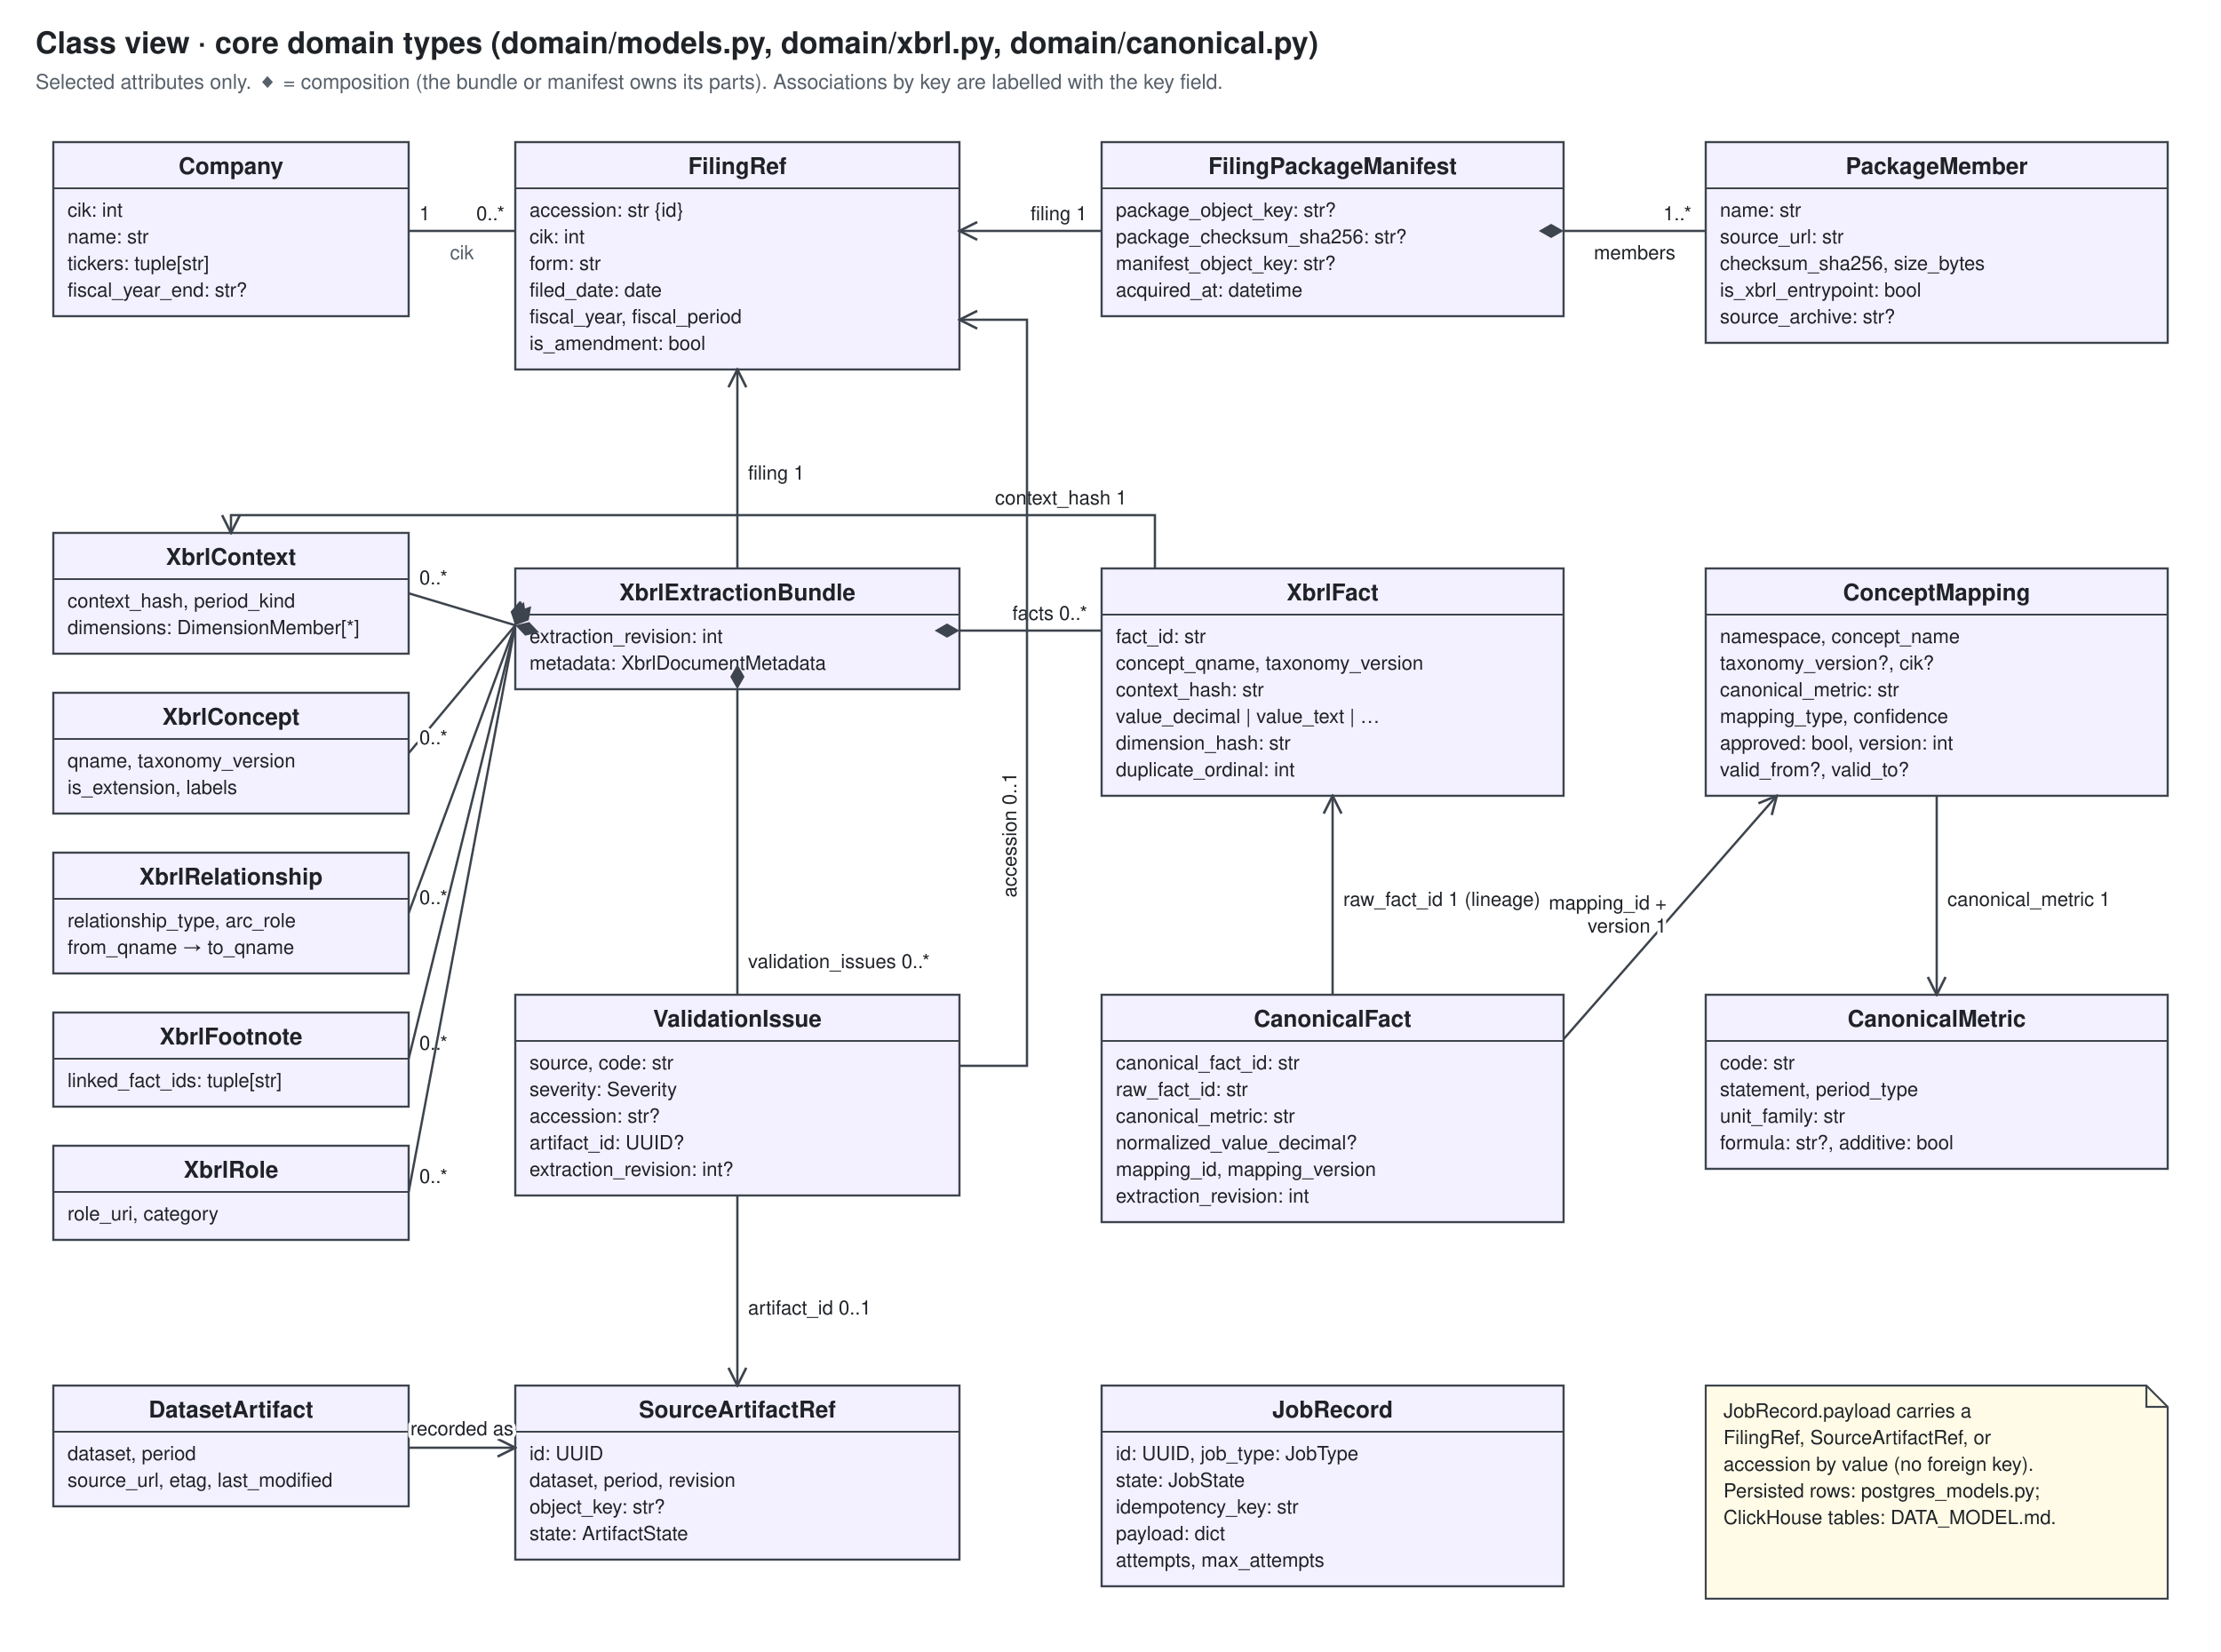
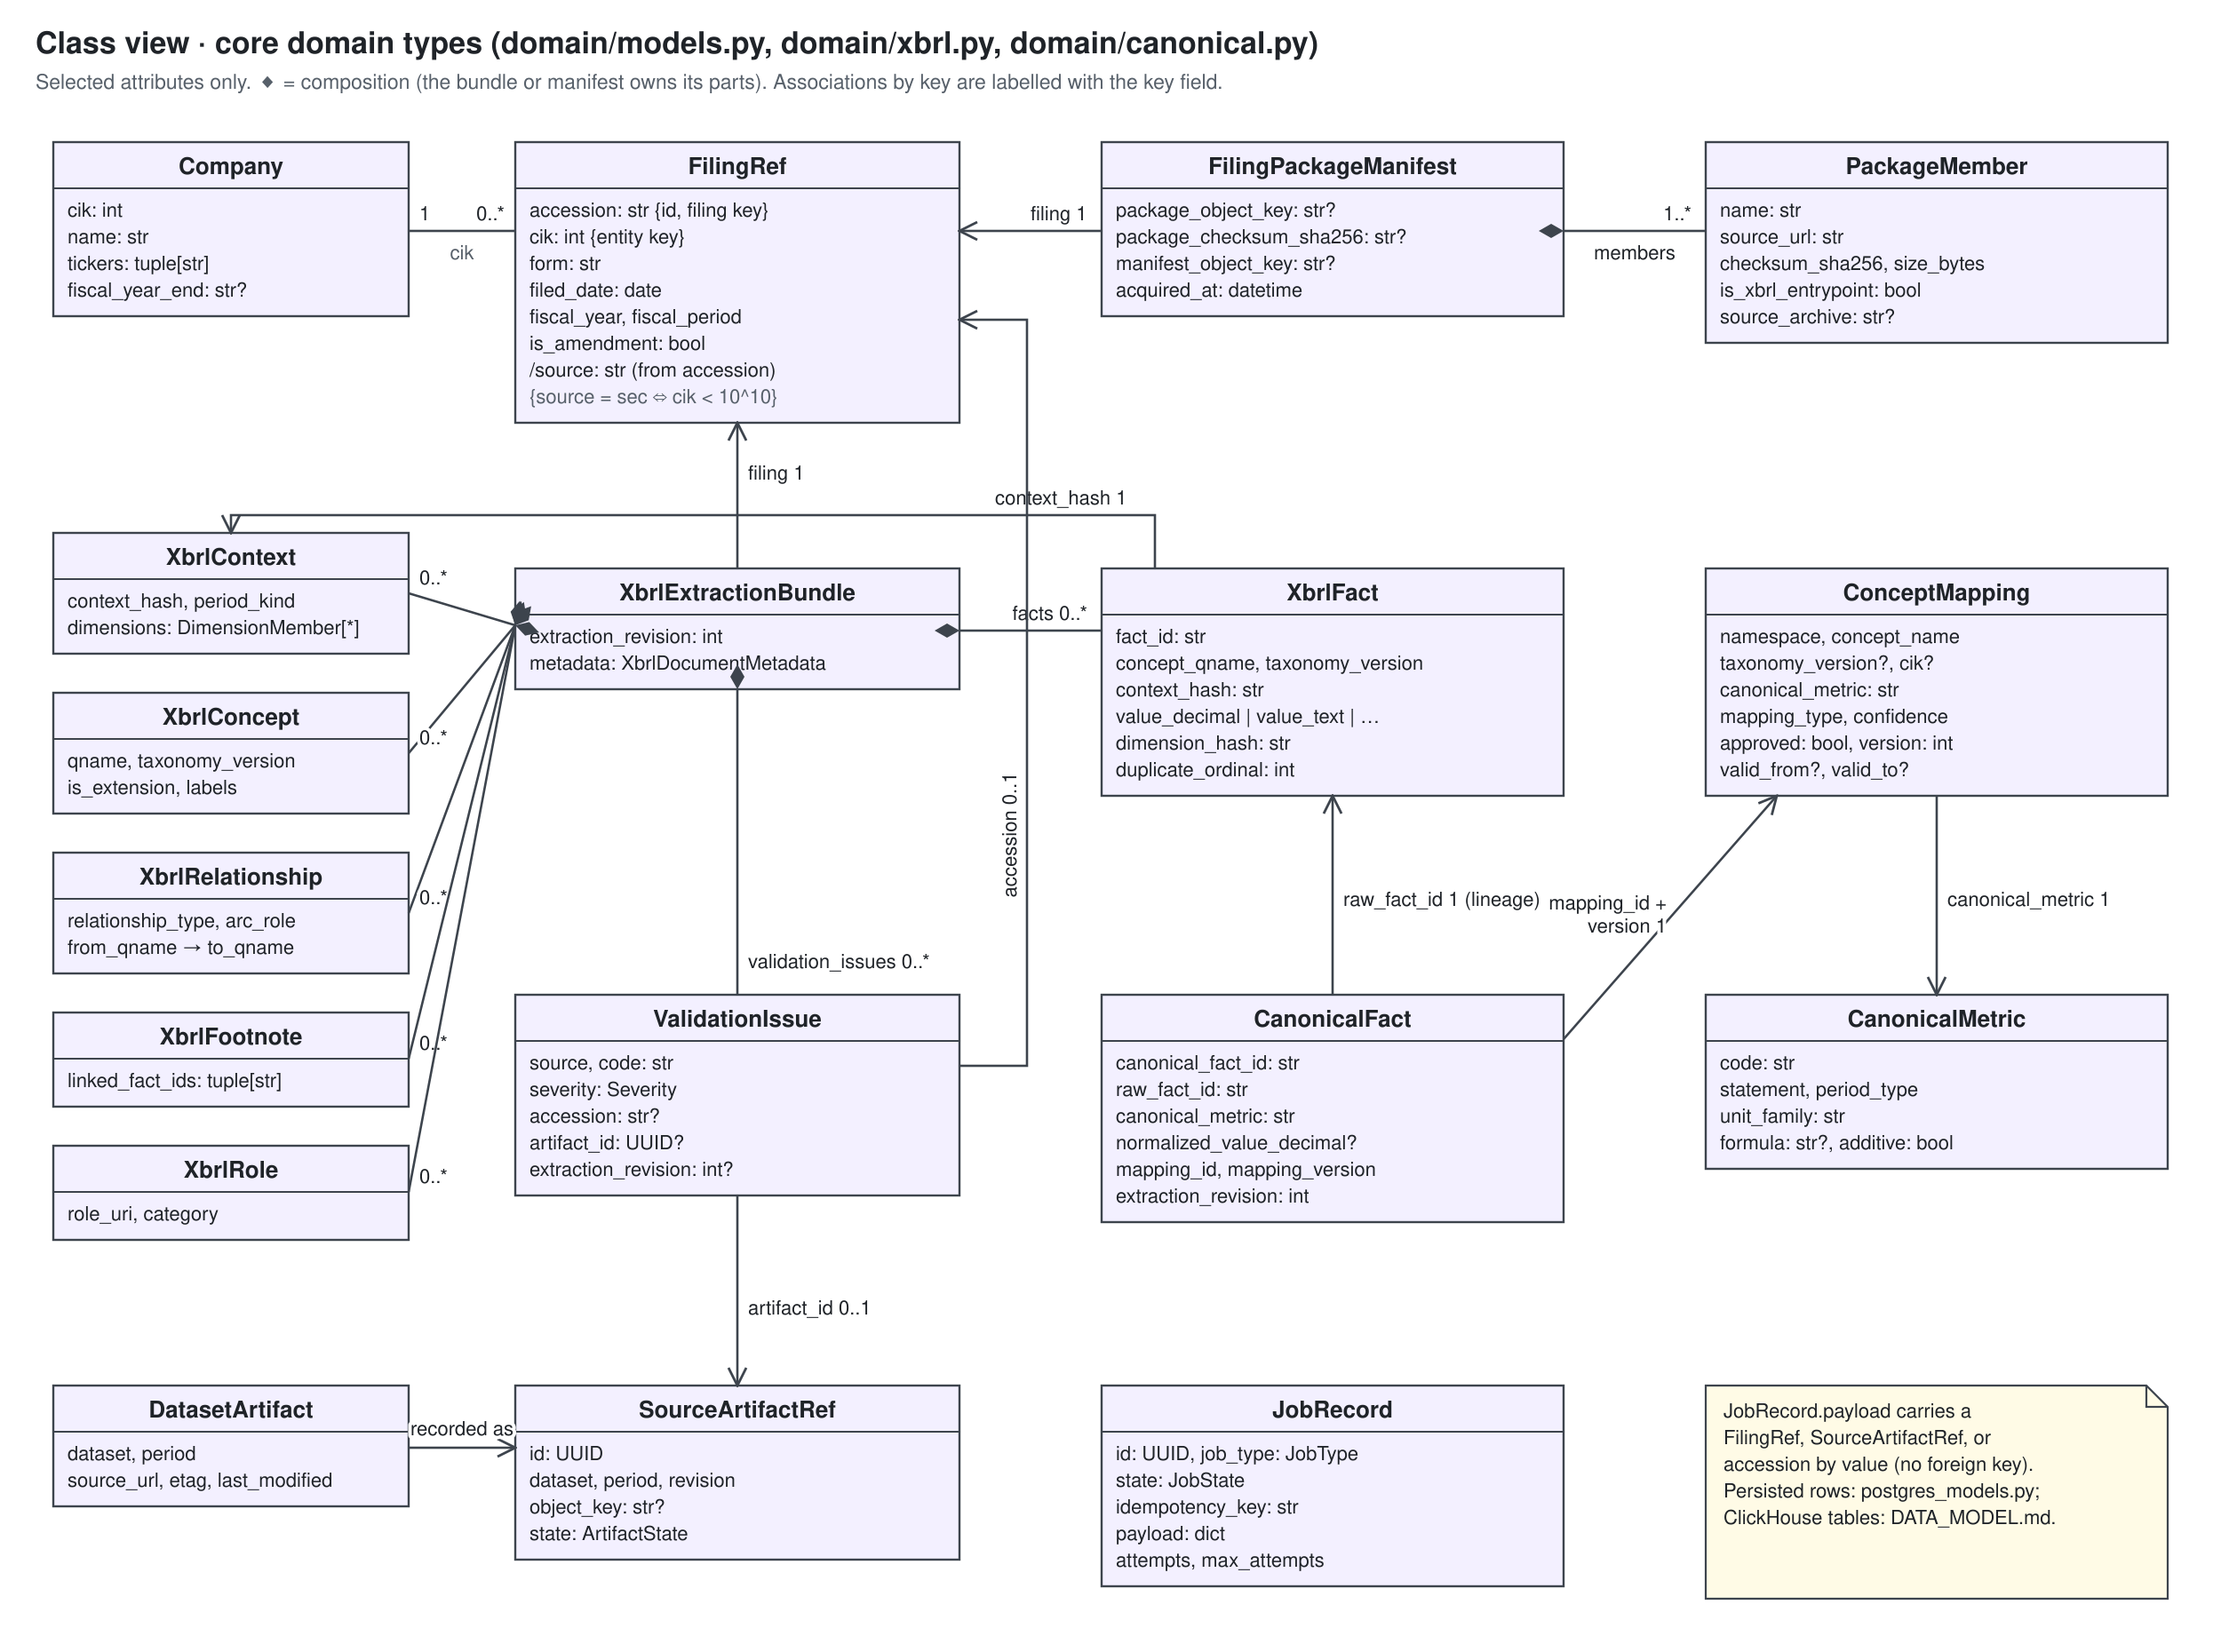
<svg xmlns="http://www.w3.org/2000/svg" viewBox="0 0 1250 930" width="1250" height="930" role="img" aria-labelledby="t d">
  <defs>
    <marker id="open" viewBox="0 0 12 12" refX="11" refY="6" markerWidth="12" markerHeight="12" markerUnits="userSpaceOnUse" orient="auto-start-reverse">
      <path d="M1,1 L11,6 L1,11" fill="none" stroke="#3d444d" stroke-width="1.4" />
    </marker>
    <marker id="filled" viewBox="0 0 12 12" refX="11" refY="6" markerWidth="11" markerHeight="11" markerUnits="userSpaceOnUse" orient="auto-start-reverse">
      <path d="M1,1 L11,6 L1,11 Z" fill="#3d444d" />
    </marker>
    <marker id="diamond" viewBox="0 0 16 10" refX="1" refY="5" markerWidth="16" markerHeight="10" markerUnits="userSpaceOnUse" orient="auto-start-reverse">
      <path d="M1,5 L8,1 L15,5 L8,9 Z" fill="#3d444d" />
    </marker>
  </defs>
  <style>
text { font-family: -apple-system, 'Segoe UI', Helvetica, Arial, sans-serif; fill: #1f2328; }
.m { fill: #57606a; }
.halo { paint-order: stroke; stroke: #ffffff; stroke-width: 4px; stroke-linejoin: round; }
</style>
  <rect width="1250" height="930" fill="#ffffff" />
  <text x="20" y="30" font-size="17" text-anchor="start" font-weight="600">Class view · core domain types (domain/models.py, domain/xbrl.py, domain/canonical.py)</text>
  <text x="20" y="50" font-size="11.5" text-anchor="start" class="m">Selected attributes only. ◆ = composition (the bundle or manifest owns its parts). Associations by key are labelled with the key field.</text>
  <rect x="30" y="80" width="200" height="98" rx="0" fill="#f3f0ff" stroke="#3d444d" stroke-width="1.2" />
  <text x="130.0" y="98" font-size="13" text-anchor="middle" font-weight="600">Company</text>
  <path d="M30,106 L230,106" stroke="#3d444d" stroke-width="1" />
  <text x="38" y="122" font-size="11" text-anchor="start">cik: int</text>
  <text x="38" y="137" font-size="11" text-anchor="start">name: str</text>
  <text x="38" y="152" font-size="11" text-anchor="start">tickers: tuple[str]</text>
  <text x="38" y="167" font-size="11" text-anchor="start">fiscal_year_end: str?</text>
-   <rect x="290" y="80" width="250" height="128" rx="0" fill="#f3f0ff" stroke="#3d444d" stroke-width="1.2" />
+   <rect x="290" y="80" width="250" height="158" rx="0" fill="#f3f0ff" stroke="#3d444d" stroke-width="1.2" />
  <text x="415.0" y="98" font-size="13" text-anchor="middle" font-weight="600">FilingRef</text>
  <path d="M290,106 L540,106" stroke="#3d444d" stroke-width="1" />
-   <text x="298" y="122" font-size="11" text-anchor="start">accession: str  {id}</text>
-   <text x="298" y="137" font-size="11" text-anchor="start">cik: int</text>
+   <text x="298" y="122" font-size="11" text-anchor="start">accession: str  {id, filing key}</text>
+   <text x="298" y="137" font-size="11" text-anchor="start">cik: int  {entity key}</text>
  <text x="298" y="152" font-size="11" text-anchor="start">form: str</text>
  <text x="298" y="167" font-size="11" text-anchor="start">filed_date: date</text>
  <text x="298" y="182" font-size="11" text-anchor="start">fiscal_year, fiscal_period</text>
  <text x="298" y="197" font-size="11" text-anchor="start">is_amendment: bool</text>
+   <text x="298" y="212" font-size="11" text-anchor="start">/source: str  (from accession)</text>
+   <text x="298" y="227" font-size="11" text-anchor="start" class="m">{source = sec ⇔ cik &lt; 10^10}</text>
  <rect x="620" y="80" width="260" height="98" rx="0" fill="#f3f0ff" stroke="#3d444d" stroke-width="1.2" />
  <text x="750.0" y="98" font-size="13" text-anchor="middle" font-weight="600">FilingPackageManifest</text>
  <path d="M620,106 L880,106" stroke="#3d444d" stroke-width="1" />
  <text x="628" y="122" font-size="11" text-anchor="start">package_object_key: str?</text>
  <text x="628" y="137" font-size="11" text-anchor="start">package_checksum_sha256: str?</text>
  <text x="628" y="152" font-size="11" text-anchor="start">manifest_object_key: str?</text>
  <text x="628" y="167" font-size="11" text-anchor="start">acquired_at: datetime</text>
  <rect x="960" y="80" width="260" height="113" rx="0" fill="#f3f0ff" stroke="#3d444d" stroke-width="1.2" />
  <text x="1090.0" y="98" font-size="13" text-anchor="middle" font-weight="600">PackageMember</text>
  <path d="M960,106 L1220,106" stroke="#3d444d" stroke-width="1" />
  <text x="968" y="122" font-size="11" text-anchor="start">name: str</text>
  <text x="968" y="137" font-size="11" text-anchor="start">source_url: str</text>
  <text x="968" y="152" font-size="11" text-anchor="start">checksum_sha256, size_bytes</text>
  <text x="968" y="167" font-size="11" text-anchor="start">is_xbrl_entrypoint: bool</text>
  <text x="968" y="182" font-size="11" text-anchor="start">source_archive: str?</text>
  <rect x="30" y="300" width="200" height="68" rx="0" fill="#f3f0ff" stroke="#3d444d" stroke-width="1.2" />
  <text x="130.0" y="318" font-size="13" text-anchor="middle" font-weight="600">XbrlContext</text>
  <path d="M30,326 L230,326" stroke="#3d444d" stroke-width="1" />
  <text x="38" y="342" font-size="11" text-anchor="start">context_hash, period_kind</text>
  <text x="38" y="357" font-size="11" text-anchor="start">dimensions: DimensionMember[*]</text>
  <rect x="30" y="390" width="200" height="68" rx="0" fill="#f3f0ff" stroke="#3d444d" stroke-width="1.2" />
  <text x="130.0" y="408" font-size="13" text-anchor="middle" font-weight="600">XbrlConcept</text>
  <path d="M30,416 L230,416" stroke="#3d444d" stroke-width="1" />
  <text x="38" y="432" font-size="11" text-anchor="start">qname, taxonomy_version</text>
  <text x="38" y="447" font-size="11" text-anchor="start">is_extension, labels</text>
  <rect x="30" y="480" width="200" height="68" rx="0" fill="#f3f0ff" stroke="#3d444d" stroke-width="1.2" />
  <text x="130.0" y="498" font-size="13" text-anchor="middle" font-weight="600">XbrlRelationship</text>
  <path d="M30,506 L230,506" stroke="#3d444d" stroke-width="1" />
  <text x="38" y="522" font-size="11" text-anchor="start">relationship_type, arc_role</text>
  <text x="38" y="537" font-size="11" text-anchor="start">from_qname → to_qname</text>
  <rect x="30" y="570" width="200" height="53" rx="0" fill="#f3f0ff" stroke="#3d444d" stroke-width="1.2" />
  <text x="130.0" y="588" font-size="13" text-anchor="middle" font-weight="600">XbrlFootnote</text>
  <path d="M30,596 L230,596" stroke="#3d444d" stroke-width="1" />
  <text x="38" y="612" font-size="11" text-anchor="start">linked_fact_ids: tuple[str]</text>
  <rect x="30" y="645" width="200" height="53" rx="0" fill="#f3f0ff" stroke="#3d444d" stroke-width="1.2" />
  <text x="130.0" y="663" font-size="13" text-anchor="middle" font-weight="600">XbrlRole</text>
  <path d="M30,671 L230,671" stroke="#3d444d" stroke-width="1" />
  <text x="38" y="687" font-size="11" text-anchor="start">role_uri, category</text>
  <rect x="290" y="320" width="250" height="68" rx="0" fill="#f3f0ff" stroke="#3d444d" stroke-width="1.2" />
  <text x="415.0" y="338" font-size="13" text-anchor="middle" font-weight="600">XbrlExtractionBundle</text>
  <path d="M290,346 L540,346" stroke="#3d444d" stroke-width="1" />
  <text x="298" y="362" font-size="11" text-anchor="start">extraction_revision: int</text>
  <text x="298" y="377" font-size="11" text-anchor="start">metadata: XbrlDocumentMetadata</text>
  <rect x="620" y="320" width="260" height="128" rx="0" fill="#f3f0ff" stroke="#3d444d" stroke-width="1.2" />
  <text x="750.0" y="338" font-size="13" text-anchor="middle" font-weight="600">XbrlFact</text>
  <path d="M620,346 L880,346" stroke="#3d444d" stroke-width="1" />
  <text x="628" y="362" font-size="11" text-anchor="start">fact_id: str</text>
  <text x="628" y="377" font-size="11" text-anchor="start">concept_qname, taxonomy_version</text>
  <text x="628" y="392" font-size="11" text-anchor="start">context_hash: str</text>
  <text x="628" y="407" font-size="11" text-anchor="start">value_decimal | value_text | …</text>
  <text x="628" y="422" font-size="11" text-anchor="start">dimension_hash: str</text>
  <text x="628" y="437" font-size="11" text-anchor="start">duplicate_ordinal: int</text>
  <rect x="960" y="320" width="260" height="128" rx="0" fill="#f3f0ff" stroke="#3d444d" stroke-width="1.2" />
  <text x="1090.0" y="338" font-size="13" text-anchor="middle" font-weight="600">ConceptMapping</text>
  <path d="M960,346 L1220,346" stroke="#3d444d" stroke-width="1" />
  <text x="968" y="362" font-size="11" text-anchor="start">namespace, concept_name</text>
  <text x="968" y="377" font-size="11" text-anchor="start">taxonomy_version?, cik?</text>
  <text x="968" y="392" font-size="11" text-anchor="start">canonical_metric: str</text>
  <text x="968" y="407" font-size="11" text-anchor="start">mapping_type, confidence</text>
  <text x="968" y="422" font-size="11" text-anchor="start">approved: bool, version: int</text>
  <text x="968" y="437" font-size="11" text-anchor="start">valid_from?, valid_to?</text>
  <rect x="290" y="560" width="250" height="113" rx="0" fill="#f3f0ff" stroke="#3d444d" stroke-width="1.2" />
  <text x="415.0" y="578" font-size="13" text-anchor="middle" font-weight="600">ValidationIssue</text>
  <path d="M290,586 L540,586" stroke="#3d444d" stroke-width="1" />
  <text x="298" y="602" font-size="11" text-anchor="start">source, code: str</text>
  <text x="298" y="617" font-size="11" text-anchor="start">severity: Severity</text>
  <text x="298" y="632" font-size="11" text-anchor="start">accession: str?</text>
  <text x="298" y="647" font-size="11" text-anchor="start">artifact_id: UUID?</text>
  <text x="298" y="662" font-size="11" text-anchor="start">extraction_revision: int?</text>
  <rect x="620" y="560" width="260" height="128" rx="0" fill="#f3f0ff" stroke="#3d444d" stroke-width="1.2" />
  <text x="750.0" y="578" font-size="13" text-anchor="middle" font-weight="600">CanonicalFact</text>
  <path d="M620,586 L880,586" stroke="#3d444d" stroke-width="1" />
  <text x="628" y="602" font-size="11" text-anchor="start">canonical_fact_id: str</text>
  <text x="628" y="617" font-size="11" text-anchor="start">raw_fact_id: str</text>
  <text x="628" y="632" font-size="11" text-anchor="start">canonical_metric: str</text>
  <text x="628" y="647" font-size="11" text-anchor="start">normalized_value_decimal?</text>
  <text x="628" y="662" font-size="11" text-anchor="start">mapping_id, mapping_version</text>
  <text x="628" y="677" font-size="11" text-anchor="start">extraction_revision: int</text>
  <rect x="960" y="560" width="260" height="98" rx="0" fill="#f3f0ff" stroke="#3d444d" stroke-width="1.2" />
  <text x="1090.0" y="578" font-size="13" text-anchor="middle" font-weight="600">CanonicalMetric</text>
  <path d="M960,586 L1220,586" stroke="#3d444d" stroke-width="1" />
  <text x="968" y="602" font-size="11" text-anchor="start">code: str</text>
  <text x="968" y="617" font-size="11" text-anchor="start">statement, period_type</text>
  <text x="968" y="632" font-size="11" text-anchor="start">unit_family: str</text>
  <text x="968" y="647" font-size="11" text-anchor="start">formula: str?, additive: bool</text>
  <rect x="30" y="780" width="200" height="68" rx="0" fill="#f3f0ff" stroke="#3d444d" stroke-width="1.2" />
  <text x="130.0" y="798" font-size="13" text-anchor="middle" font-weight="600">DatasetArtifact</text>
  <path d="M30,806 L230,806" stroke="#3d444d" stroke-width="1" />
  <text x="38" y="822" font-size="11" text-anchor="start">dataset, period</text>
  <text x="38" y="837" font-size="11" text-anchor="start">source_url, etag, last_modified</text>
  <rect x="290" y="780" width="250" height="98" rx="0" fill="#f3f0ff" stroke="#3d444d" stroke-width="1.2" />
  <text x="415.0" y="798" font-size="13" text-anchor="middle" font-weight="600">SourceArtifactRef</text>
  <path d="M290,806 L540,806" stroke="#3d444d" stroke-width="1" />
  <text x="298" y="822" font-size="11" text-anchor="start">id: UUID</text>
  <text x="298" y="837" font-size="11" text-anchor="start">dataset, period, revision</text>
  <text x="298" y="852" font-size="11" text-anchor="start">object_key: str?</text>
  <text x="298" y="867" font-size="11" text-anchor="start">state: ArtifactState</text>
  <rect x="620" y="780" width="260" height="113" rx="0" fill="#f3f0ff" stroke="#3d444d" stroke-width="1.2" />
  <text x="750.0" y="798" font-size="13" text-anchor="middle" font-weight="600">JobRecord</text>
  <path d="M620,806 L880,806" stroke="#3d444d" stroke-width="1" />
  <text x="628" y="822" font-size="11" text-anchor="start">id: UUID, job_type: JobType</text>
  <text x="628" y="837" font-size="11" text-anchor="start">state: JobState</text>
  <text x="628" y="852" font-size="11" text-anchor="start">idempotency_key: str</text>
  <text x="628" y="867" font-size="11" text-anchor="start">payload: dict</text>
  <text x="628" y="882" font-size="11" text-anchor="start">attempts, max_attempts</text>
  <path d="M960,780 L1208,780 L1220,792 L1220,900 L960,900 Z" fill="#fffbe6" stroke="#3d444d" stroke-width="1.1" />
  <path d="M1208,780 L1208,792 L1220,792" fill="none" stroke="#3d444d" stroke-width="1.1" />
  <text x="970" y="798" font-size="11" text-anchor="start">JobRecord.payload carries a</text>
  <text x="970" y="813" font-size="11" text-anchor="start">FilingRef, SourceArtifactRef, or</text>
  <text x="970" y="828" font-size="11" text-anchor="start">accession by value (no foreign key).</text>
  <text x="970" y="843" font-size="11" text-anchor="start">Persisted rows: postgres_models.py;</text>
  <text x="970" y="858" font-size="11" text-anchor="start">ClickHouse tables: DATA_MODEL.md.</text>
  <path d="M230,130 L290,130" fill="none" stroke="#3d444d" stroke-width="1.3" />
  <text x="236" y="124" font-size="11" text-anchor="start" class="halo">1</text>
  <text x="284" y="124" font-size="11" text-anchor="end" class="halo">0..*</text>
  <text x="260" y="146" font-size="11" text-anchor="middle" class="m">cik</text>
  <path d="M620,130 L540,130" fill="none" stroke="#3d444d" stroke-width="1.3" marker-end="url(#open)" />
  <text x="580" y="124" font-size="11" text-anchor="start" class="halo">filing 1</text>
  <path d="M880,130 L960,130" fill="none" stroke="#3d444d" stroke-width="1.3" marker-start="url(#diamond)" />
  <text x="952" y="124" font-size="11" text-anchor="end" class="halo">1..*</text>
  <text x="920" y="146" font-size="11" text-anchor="middle" class="halo">members</text>
-   <path d="M415,320 L415,208" fill="none" stroke="#3d444d" stroke-width="1.3" marker-end="url(#open)" />
+   <path d="M415,320 L415,238" fill="none" stroke="#3d444d" stroke-width="1.3" marker-end="url(#open)" />
  <text x="421" y="270" font-size="11" text-anchor="start" class="halo">filing 1</text>
  <path d="M540,355 L620,355" fill="none" stroke="#3d444d" stroke-width="1.3" marker-start="url(#diamond)" />
  <text x="612" y="349" font-size="11" text-anchor="end" class="halo">facts 0..*</text>
  <path d="M290,352 L230,334" fill="none" stroke="#3d444d" stroke-width="1.3" marker-start="url(#diamond)" />
  <text x="236" y="329" font-size="11" text-anchor="start" class="halo">0..*</text>
  <path d="M290,352 L230,424" fill="none" stroke="#3d444d" stroke-width="1.3" marker-start="url(#diamond)" />
  <text x="236" y="419" font-size="11" text-anchor="start" class="halo">0..*</text>
  <path d="M290,352 L230,514" fill="none" stroke="#3d444d" stroke-width="1.3" marker-start="url(#diamond)" />
  <text x="236" y="509" font-size="11" text-anchor="start" class="halo">0..*</text>
  <path d="M290,352 L230,596" fill="none" stroke="#3d444d" stroke-width="1.3" marker-start="url(#diamond)" />
  <text x="236" y="591" font-size="11" text-anchor="start" class="halo">0..*</text>
  <path d="M290,352 L230,671" fill="none" stroke="#3d444d" stroke-width="1.3" marker-start="url(#diamond)" />
  <text x="236" y="666" font-size="11" text-anchor="start" class="halo">0..*</text>
  <path d="M415,388 L415,560" fill="none" stroke="#3d444d" stroke-width="1.3" marker-start="url(#diamond)" />
  <text x="421" y="545" font-size="11" text-anchor="start" class="halo">validation_issues 0..*</text>
  <path d="M650,320 L650,290 L130,290 L130,300" fill="none" stroke="#3d444d" stroke-width="1.3" marker-end="url(#open)" />
  <text x="560" y="284" font-size="11" text-anchor="start" class="halo">context_hash 1</text>
  <path d="M750,560 L750,448" fill="none" stroke="#3d444d" stroke-width="1.3" marker-end="url(#open)" />
  <text x="756" y="510" font-size="11" text-anchor="start" class="halo">raw_fact_id 1 (lineage)</text>
  <path d="M880,585 L1000,448" fill="none" stroke="#3d444d" stroke-width="1.3" marker-end="url(#open)" />
  <text x="938" y="512" font-size="11" text-anchor="end" class="halo">mapping_id +</text>
  <text x="938" y="525" font-size="11" text-anchor="end" class="halo">version 1</text>
  <path d="M1090,448 L1090,560" fill="none" stroke="#3d444d" stroke-width="1.3" marker-end="url(#open)" />
  <text x="1096" y="510" font-size="11" text-anchor="start" class="halo">canonical_metric 1</text>
  <path d="M540,600 L578,600 L578,180 L540,180" fill="none" stroke="#3d444d" stroke-width="1.3" marker-end="url(#open)" />
  <text x="572" y="470" font-size="11" text-anchor="middle" class="halo" transform="rotate(-90 572 470)">accession 0..1</text>
  <path d="M415,673 L415,780" fill="none" stroke="#3d444d" stroke-width="1.3" marker-end="url(#open)" />
  <text x="421" y="740" font-size="11" text-anchor="start" class="halo">artifact_id 0..1</text>
  <path d="M230,815 L290,815" fill="none" stroke="#3d444d" stroke-width="1.3" marker-end="url(#open)" />
  <text x="260" y="808" font-size="11" text-anchor="middle" class="halo">recorded as</text>
</svg>
